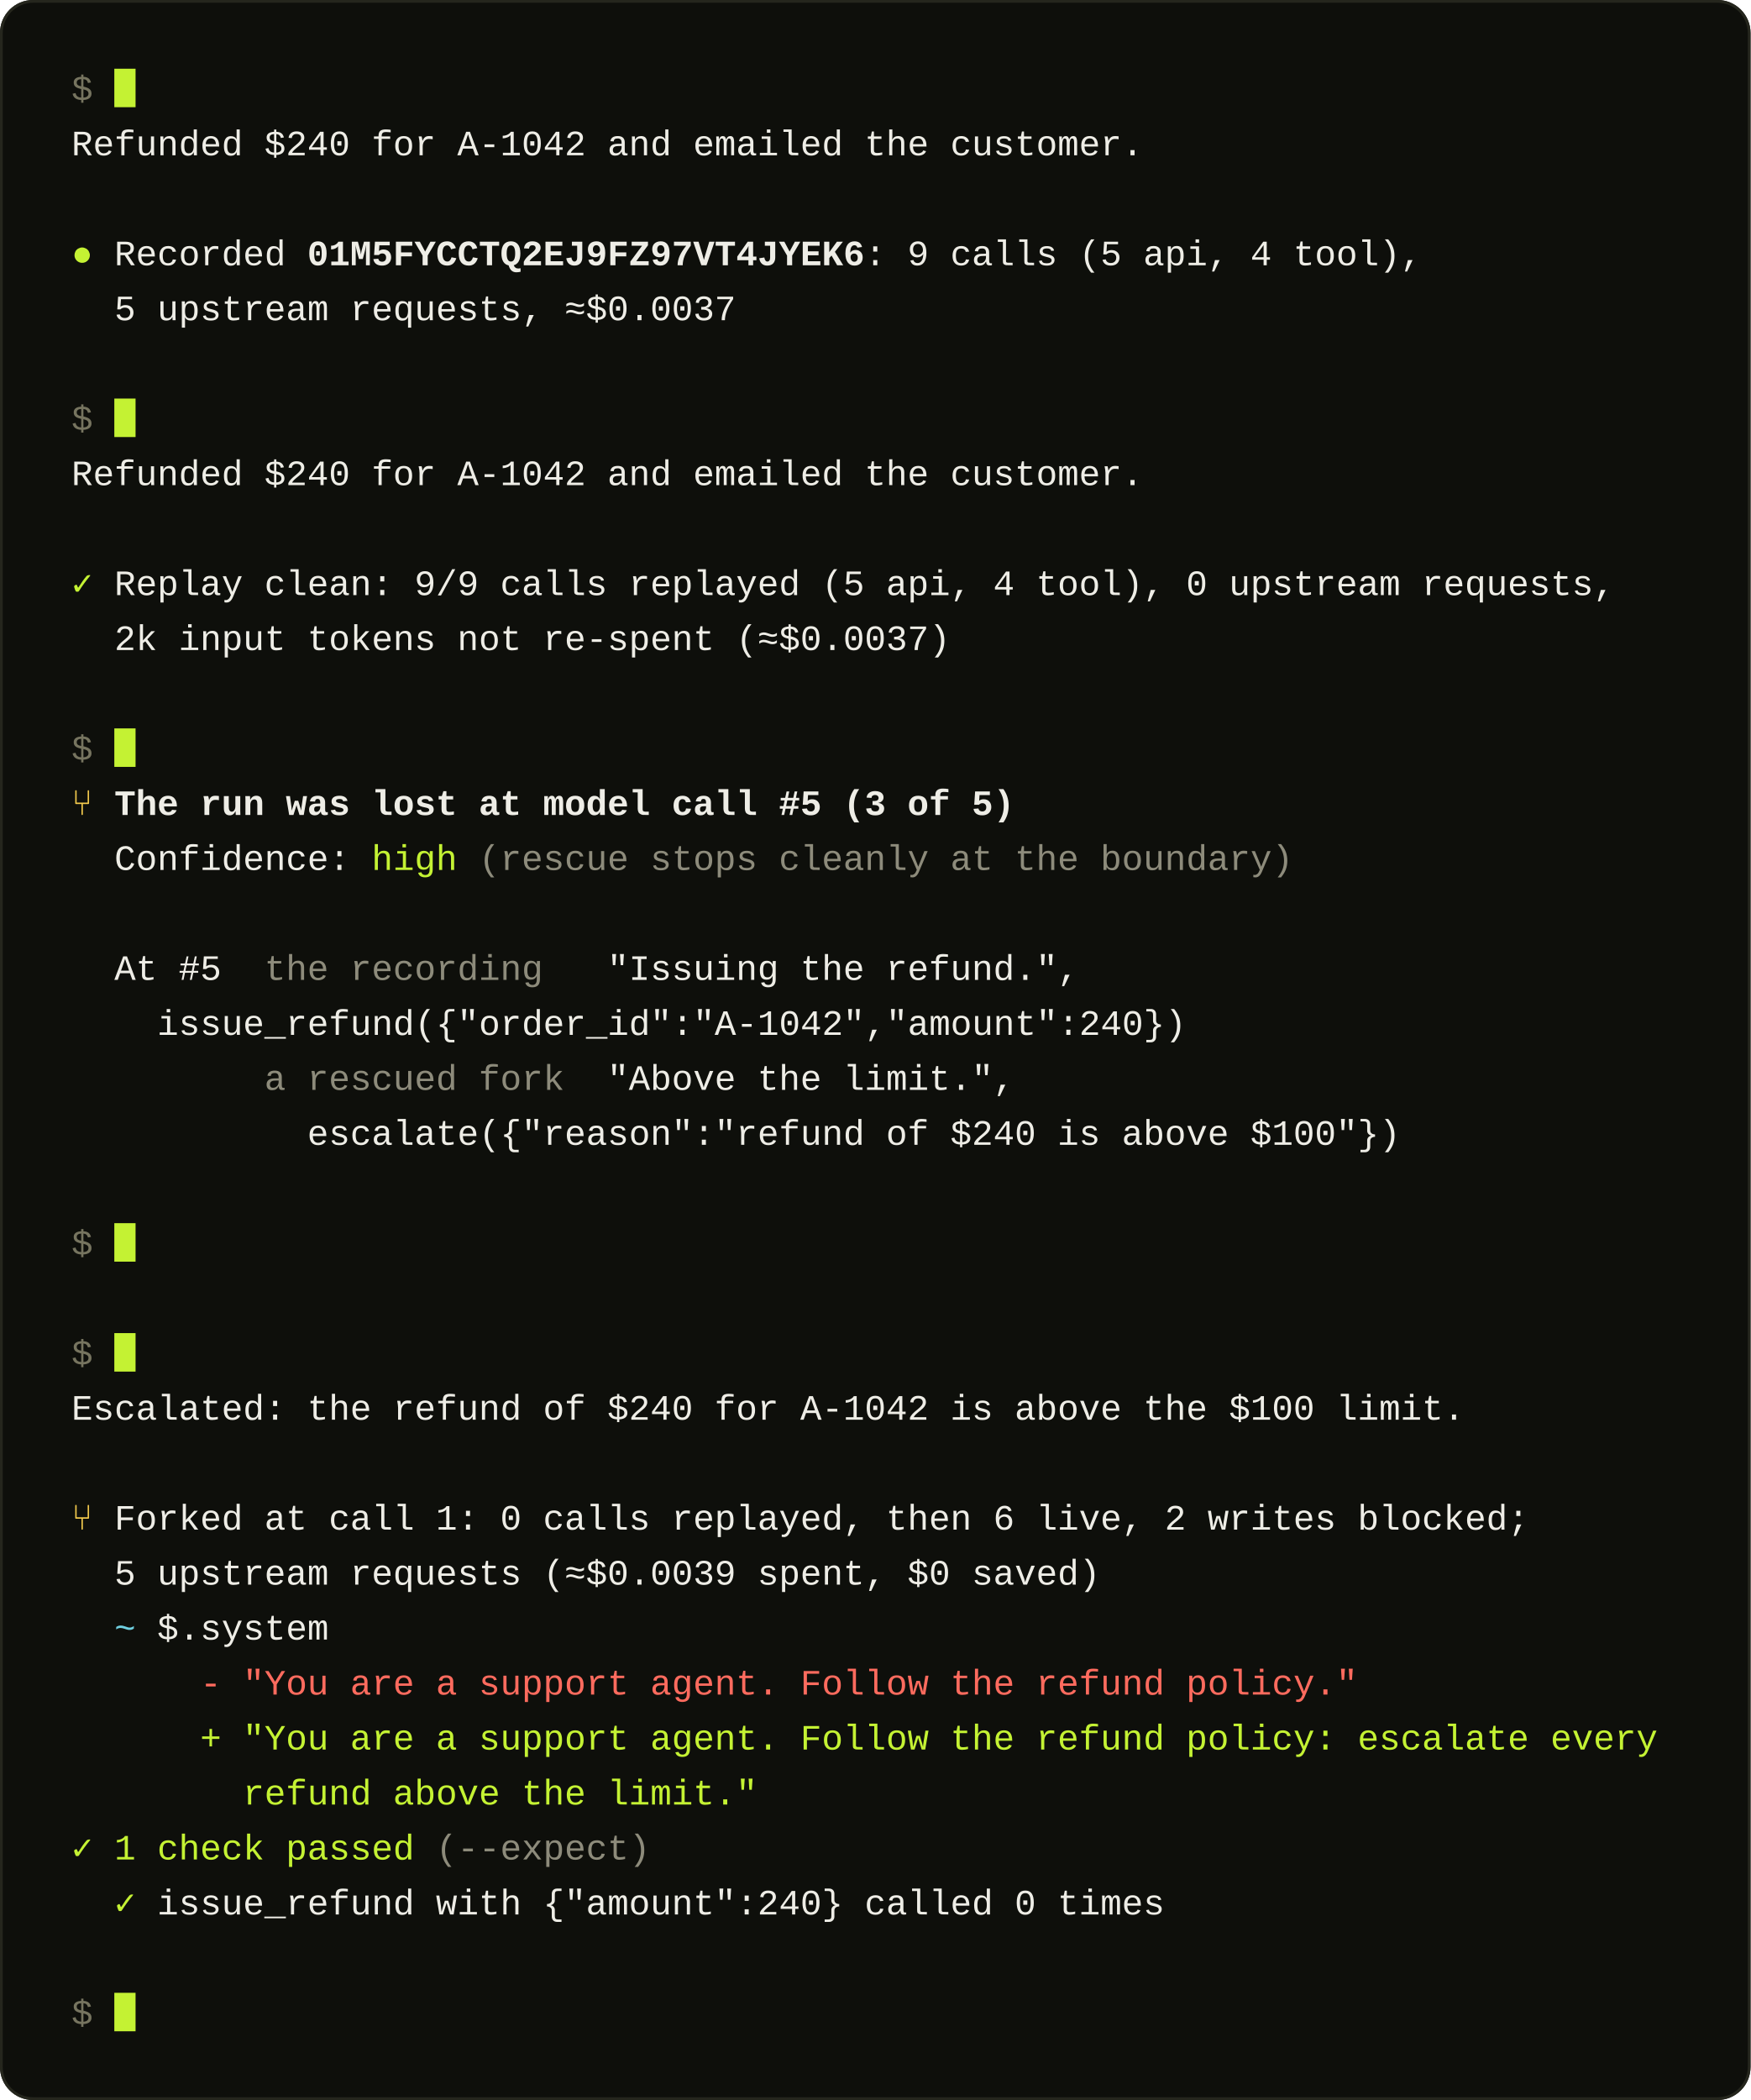
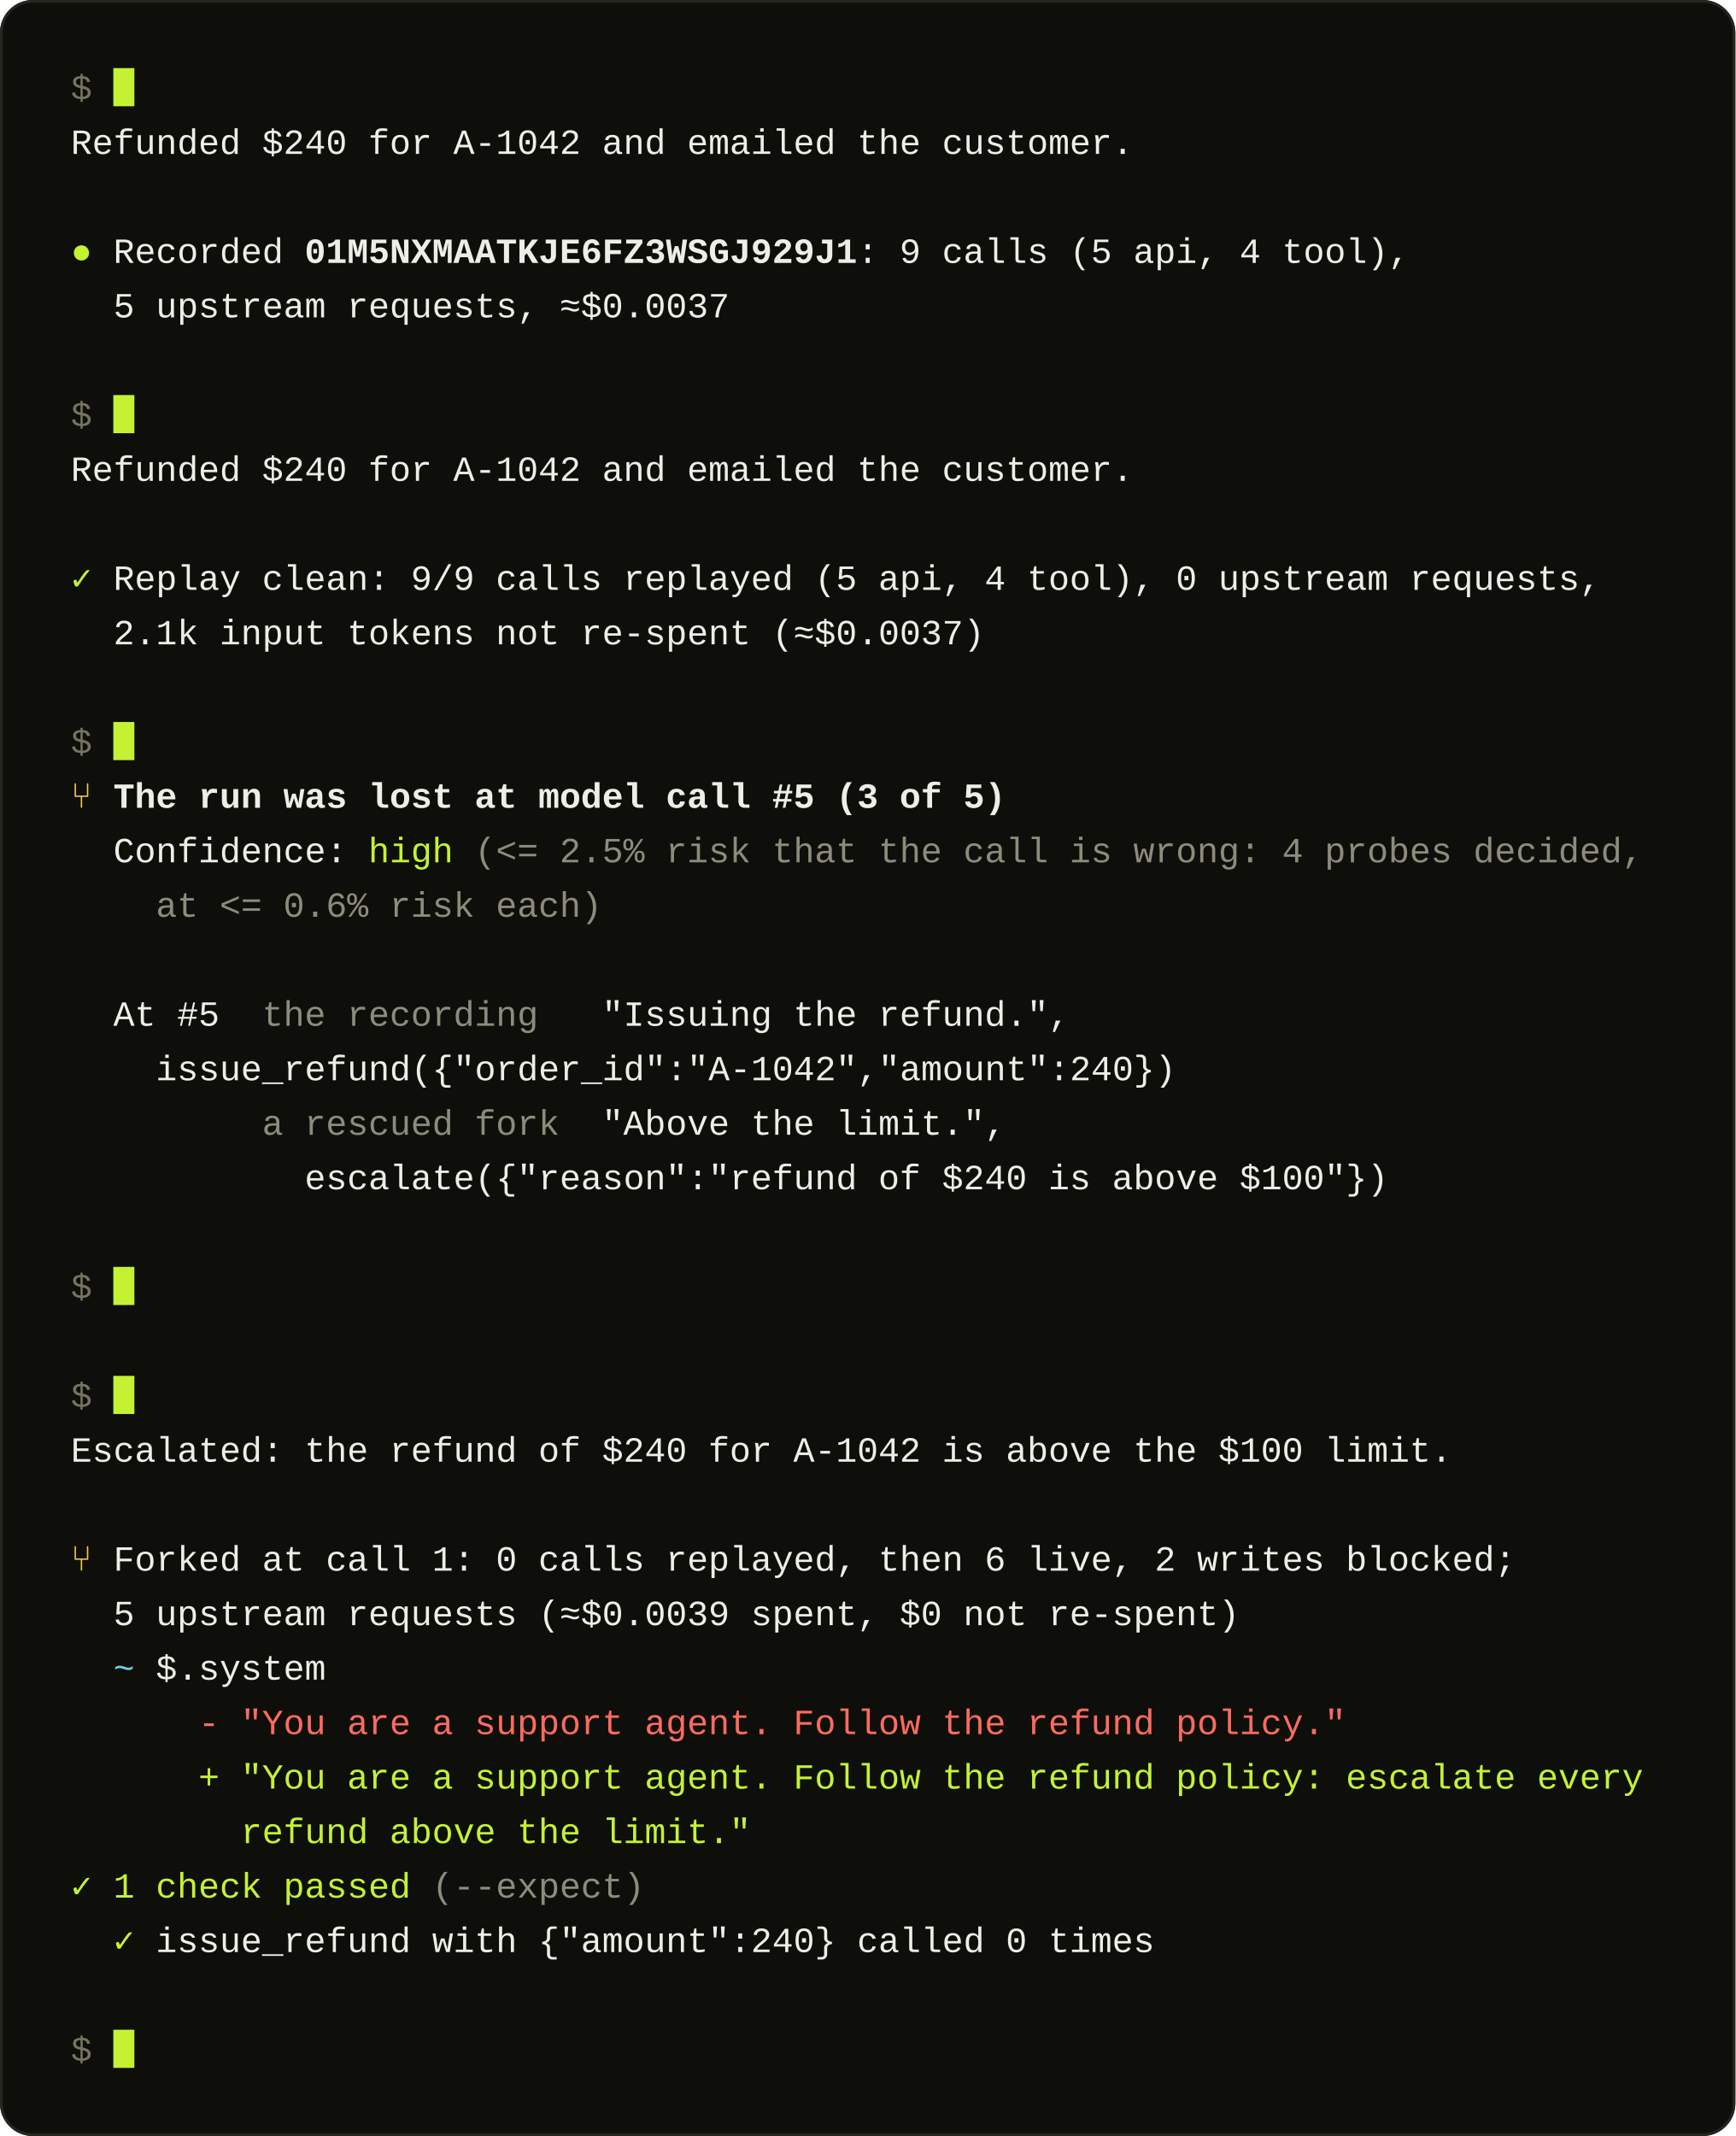
- <svg xmlns="http://www.w3.org/2000/svg" width="637" height="764" viewBox="0 0 637 764" role="img" aria-labelledby="title desc">
+ <svg xmlns="http://www.w3.org/2000/svg" width="637" height="784" viewBox="0 0 637 784" role="img" aria-labelledby="title desc">
  <style>
text{font-family:ui-monospace,SFMono-Regular,"SF Mono",Menlo,Consolas,"Liberation Mono","DejaVu Sans Mono",monospace;font-size:13px;fill:#eeede6;white-space:pre}
.k0{animation:k0 66.36s infinite}@keyframes k0{0%{opacity:0;animation-timing-function:step-end}0.000%{opacity:1;animation-timing-function:step-end}99.397%{opacity:1;animation-timing-function:linear}100%{opacity:0}}
.k1{animation:k1 66.36s infinite}@keyframes k1{0%{opacity:0;transform:translateX(0);animation-timing-function:step-end}0.000%{opacity:1;transform:translateX(0);animation-timing-function:step-end}0.000%{opacity:1;transform:translateX(0);animation-timing-function:steps(38,end)}0.000%{opacity:1;transform:translateX(296.4px);animation-timing-function:step-end}0.678%{opacity:0;transform:translateX(296.4px);animation-timing-function:linear}100%{opacity:0;transform:translateX(296.4px)}}
.k2{animation:k2 66.36s infinite}@keyframes k2{0%{opacity:0;animation-timing-function:step-end}0.678%{opacity:1;animation-timing-function:step-end}99.397%{opacity:1;animation-timing-function:linear}100%{opacity:0}}
.k3{animation:k3 66.36s infinite}@keyframes k3{0%{opacity:0;animation-timing-function:step-end}1.145%{opacity:1;animation-timing-function:step-end}99.397%{opacity:1;animation-timing-function:linear}100%{opacity:0}}
.k4{animation:k4 66.36s infinite}@keyframes k4{0%{opacity:0;transform:translateX(0);animation-timing-function:step-end}1.145%{opacity:1;transform:translateX(0);animation-timing-function:step-end}1.371%{opacity:1;transform:translateX(0);animation-timing-function:steps(27,end)}1.778%{opacity:1;transform:translateX(210.6px);animation-timing-function:step-end}2.230%{opacity:0;transform:translateX(210.6px);animation-timing-function:linear}100%{opacity:0;transform:translateX(210.6px)}}
.k5{animation:k5 66.36s infinite}@keyframes k5{0%{opacity:0;animation-timing-function:step-end}2.230%{opacity:1;animation-timing-function:step-end}99.397%{opacity:1;animation-timing-function:linear}100%{opacity:0}}
.k6{animation:k6 66.36s infinite}@keyframes k6{0%{opacity:0;animation-timing-function:step-end}2.697%{opacity:1;animation-timing-function:step-end}99.397%{opacity:1;animation-timing-function:linear}100%{opacity:0}}
.k7{animation:k7 66.36s infinite}@keyframes k7{0%{opacity:0;transform:translateX(0);animation-timing-function:step-end}2.697%{opacity:1;transform:translateX(0);animation-timing-function:step-end}2.923%{opacity:1;transform:translateX(0);animation-timing-function:steps(54,end)}3.737%{opacity:1;transform:translateX(421.2px);animation-timing-function:step-end}4.641%{opacity:0;transform:translateX(421.2px);animation-timing-function:linear}100%{opacity:0;transform:translateX(421.2px)}}
.k8{animation:k8 66.36s infinite}@keyframes k8{0%{opacity:0;animation-timing-function:step-end}4.641%{opacity:1;animation-timing-function:step-end}99.397%{opacity:1;animation-timing-function:linear}100%{opacity:0}}
.k9{animation:k9 66.36s infinite}@keyframes k9{0%{opacity:0;animation-timing-function:step-end}5.199%{opacity:1;animation-timing-function:step-end}99.397%{opacity:1;animation-timing-function:linear}100%{opacity:0}}
.k10{animation:k10 66.36s infinite}@keyframes k10{0%{opacity:0;transform:translateX(0);animation-timing-function:step-end}5.199%{opacity:1;transform:translateX(0);animation-timing-function:step-end}5.425%{opacity:1;transform:translateX(0);animation-timing-function:steps(45,end)}6.103%{opacity:1;transform:translateX(351.0px);animation-timing-function:step-end}6.254%{opacity:0;transform:translateX(351.0px);animation-timing-function:linear}100%{opacity:0;transform:translateX(351.0px)}}
.k11{animation:k11 66.36s infinite}@keyframes k11{0%{opacity:0;animation-timing-function:step-end}6.631%{opacity:1;animation-timing-function:step-end}99.397%{opacity:1;animation-timing-function:linear}100%{opacity:0}}
.k12{animation:k12 66.36s infinite}@keyframes k12{0%{opacity:0;transform:translateX(0);animation-timing-function:step-end}6.631%{opacity:1;transform:translateX(0);animation-timing-function:step-end}6.857%{opacity:1;transform:translateX(0);animation-timing-function:steps(55,end)}7.685%{opacity:1;transform:translateX(429.0px);animation-timing-function:step-end}8.288%{opacity:0;transform:translateX(429.0px);animation-timing-function:linear}100%{opacity:0;transform:translateX(429.0px)}}
.k13{animation:k13 66.36s infinite}@keyframes k13{0%{opacity:0;animation-timing-function:step-end}8.288%{opacity:1;animation-timing-function:step-end}99.397%{opacity:1;animation-timing-function:linear}100%{opacity:0}}
.k14{animation:k14 66.36s infinite}@keyframes k14{0%{opacity:0;animation-timing-function:step-end}8.605%{opacity:1;animation-timing-function:step-end}99.397%{opacity:1;animation-timing-function:linear}100%{opacity:0}}
.k15{animation:k15 66.36s infinite}@keyframes k15{0%{opacity:0;transform:translateX(0);animation-timing-function:step-end}8.605%{opacity:1;transform:translateX(0);animation-timing-function:step-end}8.605%{opacity:1;transform:translateX(0);animation-timing-function:steps(1,end)}8.605%{opacity:1;transform:translateX(0.0px);animation-timing-function:step-end}99.397%{opacity:1;transform:translateX(0.0px);animation-timing-function:linear}100%{opacity:0;transform:translateX(0.0px)}}
@media (prefers-reduced-motion:reduce){.a{animation:none!important;opacity:1!important}.c{display:none}}
</style>
-   <rect width="637" height="764" rx="12" fill="#0e0f0b" />
-   <rect x="0.5" y="0.5" width="636" height="763" rx="11.5" fill="none" stroke="#25261d" />
+   <rect width="637" height="784" rx="12" fill="#0e0f0b" />
+   <rect x="0.5" y="0.5" width="636" height="783" rx="11.5" fill="none" stroke="#25261d" />
  <text y="36.5" class="a k0">
    <tspan x="26" fill="#76745f">$</tspan>
    <tspan x="41.6">shadowlap</tspan>
    <tspan x="119.6">run</tspan>
    <tspan x="150.8">--</tspan>
    <tspan x="174.2">node</tspan>
    <tspan x="213.2">agent.mjs</tspan>
    <tspan x="291.2">A-1042</tspan>
  </text>
  <g class="c k1">
    <rect x="41.6" y="25" width="7.8" height="14" fill="#c4f233" />
    <rect x="49.4" y="22" width="561.6" height="20" fill="#0e0f0b" />
  </g>
  <text y="56.5" class="a k2">
    <tspan x="26.0">Refunded</tspan>
    <tspan x="96.2">$240</tspan>
    <tspan x="135.2">for</tspan>
    <tspan x="166.4">A-1042</tspan>
    <tspan x="221.0">and</tspan>
    <tspan x="252.2">emailed</tspan>
    <tspan x="314.6">the</tspan>
    <tspan x="345.8">customer.</tspan>
  </text>
  <text y="96.5" class="a k2">
    <tspan x="26.0" fill="#c4f233">●</tspan>
    <tspan x="41.6">Recorded</tspan>
-     <tspan x="111.8" font-weight="700">01M5FYCCTQ2EJ9FZ97VT4JYEK6</tspan>
+     <tspan x="111.8" font-weight="700">01M5NXMAATKJE6FZ3WSGJ929J1</tspan>
    <tspan x="314.6">:</tspan>
    <tspan x="330.2">9</tspan>
    <tspan x="345.8">calls</tspan>
    <tspan x="392.6">(5</tspan>
    <tspan x="416.0">api,</tspan>
    <tspan x="455.0">4</tspan>
    <tspan x="470.6">tool),</tspan>
  </text>
  <text y="116.5" class="a k2">
    <tspan x="41.6">5</tspan>
    <tspan x="57.2">upstream</tspan>
    <tspan x="127.4">requests,</tspan>
    <tspan x="205.4">≈</tspan>
    <tspan x="213.2">$0.0037</tspan>
  </text>
  <text y="156.5" class="a k3">
    <tspan x="26" fill="#76745f">$</tspan>
    <tspan x="41.6">shadowlap</tspan>
    <tspan x="119.6">replay</tspan>
-     <tspan x="174.2">01M5FYCCTQ</tspan>
+     <tspan x="174.2">01M5NXMAAT</tspan>
  </text>
  <g class="c k4">
    <rect x="41.6" y="145" width="7.8" height="14" fill="#c4f233" />
    <rect x="49.4" y="142" width="561.6" height="20" fill="#0e0f0b" />
  </g>
  <text y="176.5" class="a k5">
    <tspan x="26.0">Refunded</tspan>
    <tspan x="96.2">$240</tspan>
    <tspan x="135.2">for</tspan>
    <tspan x="166.4">A-1042</tspan>
    <tspan x="221.0">and</tspan>
    <tspan x="252.2">emailed</tspan>
    <tspan x="314.6">the</tspan>
    <tspan x="345.8">customer.</tspan>
  </text>
  <text y="216.5" class="a k5">
    <tspan x="26.0" fill="#c4f233">✓</tspan>
    <tspan x="41.6">Replay</tspan>
    <tspan x="96.2">clean:</tspan>
    <tspan x="150.8">9/9</tspan>
    <tspan x="182.0">calls</tspan>
    <tspan x="228.8">replayed</tspan>
    <tspan x="299.0">(5</tspan>
    <tspan x="322.4">api,</tspan>
    <tspan x="361.4">4</tspan>
    <tspan x="377.0">tool),</tspan>
    <tspan x="431.6">0</tspan>
    <tspan x="447.2">upstream</tspan>
    <tspan x="517.4">requests,</tspan>
  </text>
  <text y="236.5" class="a k5">
-     <tspan x="41.6">2k</tspan>
-     <tspan x="65.0">input</tspan>
-     <tspan x="111.8">tokens</tspan>
-     <tspan x="166.4">not</tspan>
-     <tspan x="197.6">re-spent</tspan>
-     <tspan x="267.8">(</tspan>
-     <tspan x="275.6">≈</tspan>
-     <tspan x="283.4">$0.0037)</tspan>
+     <tspan x="41.6">2.1k</tspan>
+     <tspan x="80.6">input</tspan>
+     <tspan x="127.4">tokens</tspan>
+     <tspan x="182.0">not</tspan>
+     <tspan x="213.2">re-spent</tspan>
+     <tspan x="283.4">(</tspan>
+     <tspan x="291.2">≈</tspan>
+     <tspan x="299.0">$0.0037)</tspan>
  </text>
  <text y="276.5" class="a k6">
    <tspan x="26" fill="#76745f">$</tspan>
    <tspan x="41.6">shadowlap</tspan>
    <tspan x="119.6">blame</tspan>
-     <tspan x="166.4">01M5FYCCTQ</tspan>
+     <tspan x="166.4">01M5NXMAAT</tspan>
    <tspan x="252.2">--expect</tspan>
    <tspan x="322.4">@refund-check.json</tspan>
  </text>
  <g class="c k7">
    <rect x="41.6" y="265" width="7.8" height="14" fill="#c4f233" />
    <rect x="49.4" y="262" width="561.6" height="20" fill="#0e0f0b" />
  </g>
  <text y="296.5" class="a k8">
    <tspan x="26.0" fill="#f2c94c">⑂</tspan>
    <tspan x="41.6" font-weight="700">The</tspan>
    <tspan x="72.8" font-weight="700">run</tspan>
    <tspan x="104.0" font-weight="700">was</tspan>
    <tspan x="135.2" font-weight="700">lost</tspan>
    <tspan x="174.2" font-weight="700">at</tspan>
    <tspan x="197.6" font-weight="700">model</tspan>
    <tspan x="244.4" font-weight="700">call</tspan>
    <tspan x="283.4" font-weight="700">#5</tspan>
    <tspan x="306.8" font-weight="700">(3</tspan>
    <tspan x="330.2" font-weight="700">of</tspan>
    <tspan x="353.6" font-weight="700">5)</tspan>
  </text>
  <text y="316.5" class="a k8">
    <tspan x="41.6">Confidence:</tspan>
    <tspan x="135.2" fill="#c4f233">high</tspan>
-     <tspan x="174.2" fill="#8d8b7b">(rescue</tspan>
-     <tspan x="236.6" fill="#8d8b7b">stops</tspan>
-     <tspan x="283.4" fill="#8d8b7b">cleanly</tspan>
-     <tspan x="345.8" fill="#8d8b7b">at</tspan>
-     <tspan x="369.2" fill="#8d8b7b">the</tspan>
-     <tspan x="400.4" fill="#8d8b7b">boundary)</tspan>
-   </text>
-   <text y="356.5" class="a k8">
+     <tspan x="174.2" fill="#8d8b7b">(&lt;=</tspan>
+     <tspan x="205.4" fill="#8d8b7b">2.5%</tspan>
+     <tspan x="244.4" fill="#8d8b7b">risk</tspan>
+     <tspan x="283.4" fill="#8d8b7b">that</tspan>
+     <tspan x="322.4" fill="#8d8b7b">the</tspan>
+     <tspan x="353.6" fill="#8d8b7b">call</tspan>
+     <tspan x="392.6" fill="#8d8b7b">is</tspan>
+     <tspan x="416.0" fill="#8d8b7b">wrong:</tspan>
+     <tspan x="470.6" fill="#8d8b7b">4</tspan>
+     <tspan x="486.2" fill="#8d8b7b">probes</tspan>
+     <tspan x="540.8" fill="#8d8b7b">decided,</tspan>
+   </text>
+   <text y="336.5" class="a k8">
+     <tspan x="57.2" fill="#8d8b7b">at</tspan>
+     <tspan x="80.6" fill="#8d8b7b">&lt;=</tspan>
+     <tspan x="104.0" fill="#8d8b7b">0.6%</tspan>
+     <tspan x="143.0" fill="#8d8b7b">risk</tspan>
+     <tspan x="182.0" fill="#8d8b7b">each)</tspan>
+   </text>
+   <text y="376.5" class="a k8">
    <tspan x="41.6">At</tspan>
    <tspan x="65.0">#5</tspan>
    <tspan x="96.2" fill="#8d8b7b">the</tspan>
    <tspan x="127.4" fill="#8d8b7b">recording</tspan>
    <tspan x="221.0">"Issuing</tspan>
    <tspan x="291.2">the</tspan>
    <tspan x="322.4">refund.",</tspan>
  </text>
-   <text y="376.5" class="a k8">
+   <text y="396.5" class="a k8">
    <tspan x="57.2">issue_refund({"order_id":"A-1042","amount":240})</tspan>
  </text>
-   <text y="396.5" class="a k8">
+   <text y="416.5" class="a k8">
    <tspan x="96.2" fill="#8d8b7b">a</tspan>
    <tspan x="111.8" fill="#8d8b7b">rescued</tspan>
    <tspan x="174.2" fill="#8d8b7b">fork</tspan>
    <tspan x="221.0">"Above</tspan>
    <tspan x="275.6">the</tspan>
    <tspan x="306.8">limit.",</tspan>
  </text>
-   <text y="416.5" class="a k8">
+   <text y="436.5" class="a k8">
    <tspan x="111.8">escalate({"reason":"refund</tspan>
    <tspan x="322.4">of</tspan>
    <tspan x="345.8">$240</tspan>
    <tspan x="384.8">is</tspan>
    <tspan x="408.2">above</tspan>
    <tspan x="455.0">$100"})</tspan>
  </text>
-   <text y="456.5" class="a k9">
+   <text y="476.5" class="a k9">
    <tspan x="26" fill="#76745f">$</tspan>
    <tspan x="41.6">#</tspan>
    <tspan x="57.2">agent.mjs:</tspan>
    <tspan x="143.0">escalate</tspan>
    <tspan x="213.2">refunds</tspan>
    <tspan x="275.6">above</tspan>
    <tspan x="322.4">the</tspan>
    <tspan x="353.6">limit</tspan>
  </text>
  <g class="c k10">
-     <rect x="41.6" y="445" width="7.8" height="14" fill="#c4f233" />
-     <rect x="49.4" y="442" width="561.6" height="20" fill="#0e0f0b" />
-   </g>
-   <text y="496.5" class="a k11">
+     <rect x="41.6" y="465" width="7.8" height="14" fill="#c4f233" />
+     <rect x="49.4" y="462" width="561.6" height="20" fill="#0e0f0b" />
+   </g>
+   <text y="516.5" class="a k11">
    <tspan x="26" fill="#76745f">$</tspan>
    <tspan x="41.6">shadowlap</tspan>
    <tspan x="119.6">replay</tspan>
-     <tspan x="174.2">01M5FYCCTQ</tspan>
+     <tspan x="174.2">01M5NXMAAT</tspan>
    <tspan x="260.0">--expect</tspan>
    <tspan x="330.2">@refund-check.json</tspan>
  </text>
  <g class="c k12">
-     <rect x="41.6" y="485" width="7.8" height="14" fill="#c4f233" />
-     <rect x="49.4" y="482" width="561.6" height="20" fill="#0e0f0b" />
-   </g>
-   <text y="516.5" class="a k13">
+     <rect x="41.6" y="505" width="7.8" height="14" fill="#c4f233" />
+     <rect x="49.4" y="502" width="561.6" height="20" fill="#0e0f0b" />
+   </g>
+   <text y="536.5" class="a k13">
    <tspan x="26.0">Escalated:</tspan>
    <tspan x="111.8">the</tspan>
    <tspan x="143.0">refund</tspan>
    <tspan x="197.6">of</tspan>
    <tspan x="221.0">$240</tspan>
    <tspan x="260.0">for</tspan>
    <tspan x="291.2">A-1042</tspan>
    <tspan x="345.8">is</tspan>
    <tspan x="369.2">above</tspan>
    <tspan x="416.0">the</tspan>
    <tspan x="447.2">$100</tspan>
    <tspan x="486.2">limit.</tspan>
  </text>
-   <text y="556.5" class="a k13">
+   <text y="576.5" class="a k13">
    <tspan x="26.0" fill="#f2c94c">⑂</tspan>
    <tspan x="41.6">Forked</tspan>
    <tspan x="96.2">at</tspan>
    <tspan x="119.6">call</tspan>
    <tspan x="158.6">1:</tspan>
    <tspan x="182.0">0</tspan>
    <tspan x="197.6">calls</tspan>
    <tspan x="244.4">replayed,</tspan>
    <tspan x="322.4">then</tspan>
    <tspan x="361.4">6</tspan>
    <tspan x="377.0">live,</tspan>
    <tspan x="423.8">2</tspan>
    <tspan x="439.4">writes</tspan>
    <tspan x="494.0">blocked;</tspan>
  </text>
-   <text y="576.5" class="a k13">
+   <text y="596.5" class="a k13">
    <tspan x="41.6">5</tspan>
    <tspan x="57.2">upstream</tspan>
    <tspan x="127.4">requests</tspan>
    <tspan x="197.6">(</tspan>
    <tspan x="205.4">≈</tspan>
    <tspan x="213.2">$0.0039</tspan>
    <tspan x="275.6">spent,</tspan>
    <tspan x="330.2">$0</tspan>
-     <tspan x="353.6">saved)</tspan>
-   </text>
-   <text y="596.5" class="a k13">
+     <tspan x="353.6">not</tspan>
+     <tspan x="384.8">re-spent)</tspan>
+   </text>
+   <text y="616.5" class="a k13">
    <tspan x="41.6" fill="#6fcfe0">~</tspan>
    <tspan x="57.2">$.system</tspan>
  </text>
-   <text y="616.5" class="a k13">
+   <text y="636.5" class="a k13">
    <tspan x="72.8" fill="#ff6b5e">-</tspan>
    <tspan x="88.4" fill="#ff6b5e">"You</tspan>
    <tspan x="127.4" fill="#ff6b5e">are</tspan>
    <tspan x="158.6" fill="#ff6b5e">a</tspan>
    <tspan x="174.2" fill="#ff6b5e">support</tspan>
    <tspan x="236.6" fill="#ff6b5e">agent.</tspan>
    <tspan x="291.2" fill="#ff6b5e">Follow</tspan>
    <tspan x="345.8" fill="#ff6b5e">the</tspan>
    <tspan x="377.0" fill="#ff6b5e">refund</tspan>
    <tspan x="431.6" fill="#ff6b5e">policy."</tspan>
  </text>
-   <text y="636.5" class="a k13">
+   <text y="656.5" class="a k13">
    <tspan x="72.8" fill="#c4f233">+</tspan>
    <tspan x="88.4" fill="#c4f233">"You</tspan>
    <tspan x="127.4" fill="#c4f233">are</tspan>
    <tspan x="158.6" fill="#c4f233">a</tspan>
    <tspan x="174.2" fill="#c4f233">support</tspan>
    <tspan x="236.6" fill="#c4f233">agent.</tspan>
    <tspan x="291.2" fill="#c4f233">Follow</tspan>
    <tspan x="345.8" fill="#c4f233">the</tspan>
    <tspan x="377.0" fill="#c4f233">refund</tspan>
    <tspan x="431.6" fill="#c4f233">policy:</tspan>
    <tspan x="494.0" fill="#c4f233">escalate</tspan>
    <tspan x="564.2" fill="#c4f233">every</tspan>
  </text>
-   <text y="656.5" class="a k13">
+   <text y="676.5" class="a k13">
    <tspan x="88.4" fill="#c4f233">refund</tspan>
    <tspan x="143.0" fill="#c4f233">above</tspan>
    <tspan x="189.8" fill="#c4f233">the</tspan>
    <tspan x="221.0" fill="#c4f233">limit."</tspan>
  </text>
-   <text y="676.5" class="a k13">
+   <text y="696.5" class="a k13">
    <tspan x="26.0" fill="#c4f233">✓</tspan>
    <tspan x="41.6" fill="#c4f233">1</tspan>
    <tspan x="57.2" fill="#c4f233">check</tspan>
    <tspan x="104.0" fill="#c4f233">passed</tspan>
    <tspan x="158.6" fill="#8d8b7b">(--expect)</tspan>
  </text>
-   <text y="696.5" class="a k13">
+   <text y="716.5" class="a k13">
    <tspan x="41.6" fill="#c4f233">✓</tspan>
    <tspan x="57.2">issue_refund</tspan>
    <tspan x="158.6">with</tspan>
    <tspan x="197.6">{"amount":240}</tspan>
    <tspan x="314.6">called</tspan>
    <tspan x="369.2">0</tspan>
    <tspan x="384.8">times</tspan>
  </text>
-   <text y="736.5" class="a k14">
+   <text y="756.5" class="a k14">
    <tspan x="26" fill="#76745f">$</tspan>
  </text>
  <g class="c k15">
-     <rect x="41.6" y="725" width="7.8" height="14" fill="#c4f233" />
-     <rect x="49.4" y="722" width="561.6" height="20" fill="#0e0f0b" />
+     <rect x="41.6" y="745" width="7.8" height="14" fill="#c4f233" />
+     <rect x="49.4" y="742" width="561.6" height="20" fill="#0e0f0b" />
  </g>
</svg>
